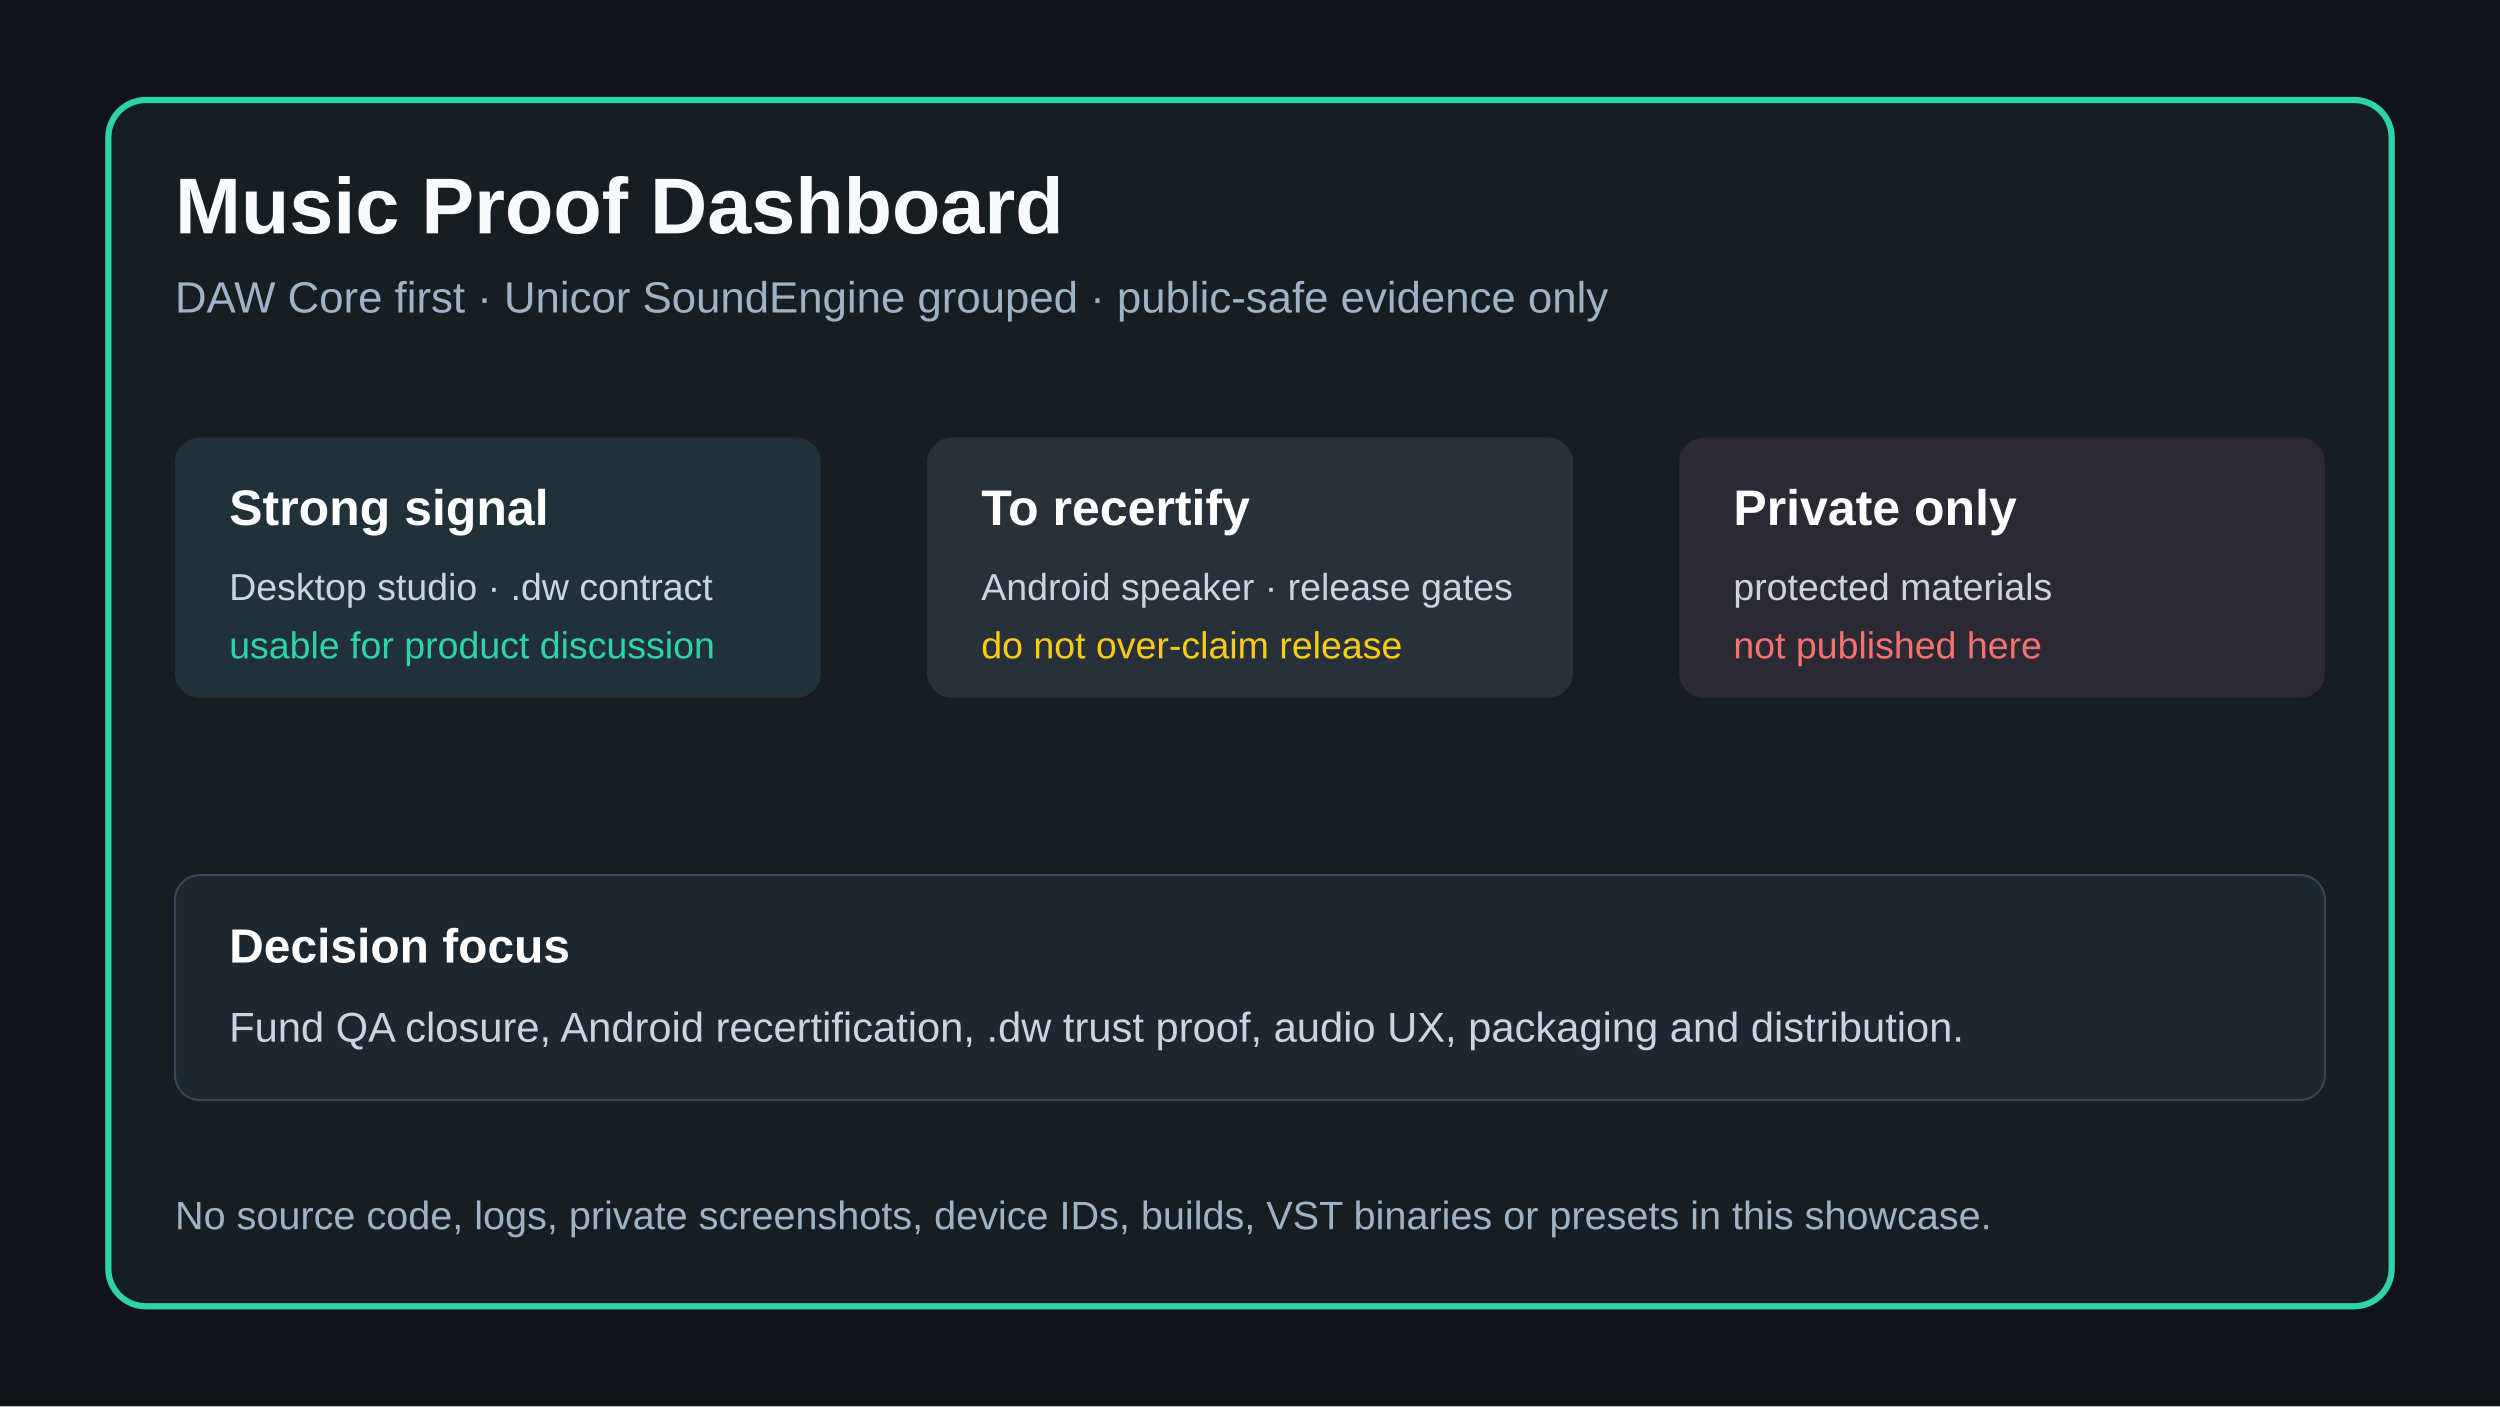
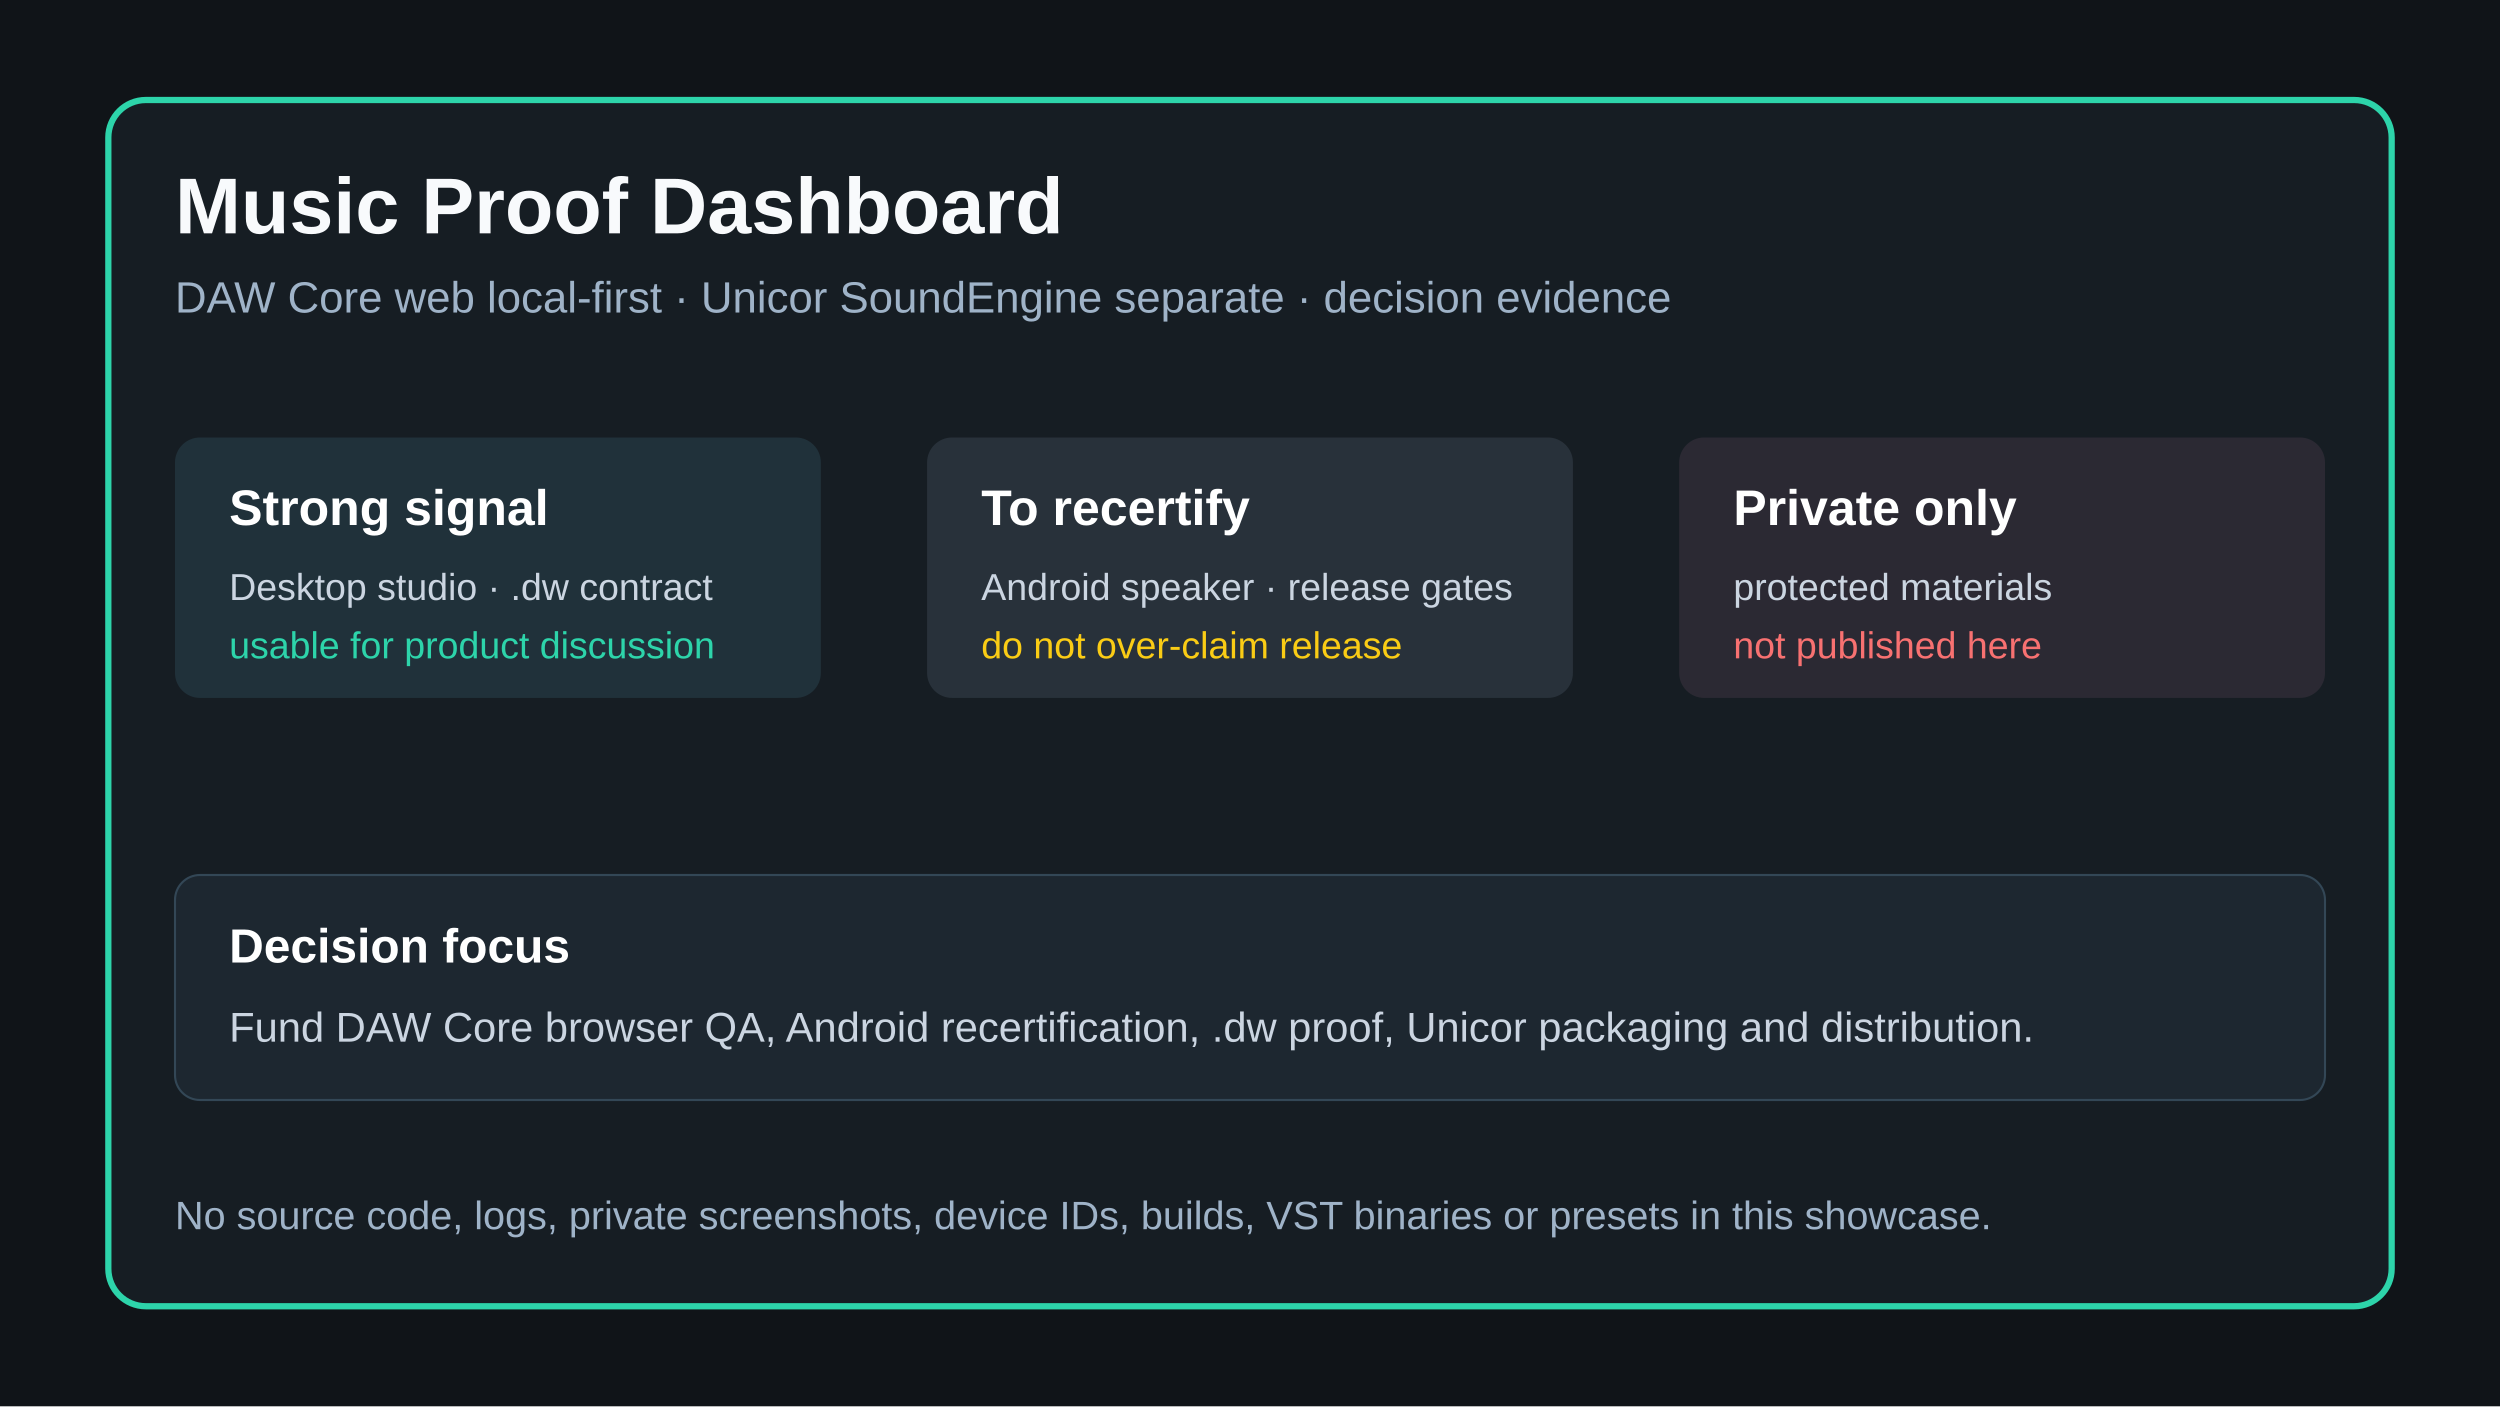
<svg xmlns="http://www.w3.org/2000/svg" width="1200" height="675" viewBox="0 0 1200 675" role="img" aria-labelledby="title desc">
  <rect width="1200" height="675" fill="#101418" />
  <rect x="52" y="48" width="1096" height="579" rx="18" fill="#161d23" stroke="#2dd4aa" stroke-width="3" />
  <text x="84" y="112" fill="#f8fafc" font-family="Segoe UI, Arial, sans-serif" font-size="38" font-weight="700">Music Proof Dashboard</text>
-   <text x="84" y="150" fill="#9fb3c8" font-family="Segoe UI, Arial, sans-serif" font-size="21">DAW Core first · Unicor SoundEngine grouped · public-safe evidence only</text>
+   <text x="84" y="150" fill="#9fb3c8" font-family="Segoe UI, Arial, sans-serif" font-size="21">DAW Core web local-first · Unicor SoundEngine separate · decision evidence</text>
  <g font-family="Segoe UI, Arial, sans-serif">
    <rect x="84" y="210" width="310" height="125" rx="12" fill="#20313a" />
    <text x="110" y="252" fill="#ffffff" font-size="24" font-weight="700">Strong signal</text>
    <text x="110" y="288" fill="#cbd5e1" font-size="18">Desktop studio · .dw contract</text>
    <text x="110" y="316" fill="#2dd4aa" font-size="18">usable for product discussion</text>
    <rect x="445" y="210" width="310" height="125" rx="12" fill="#28313a" />
    <text x="471" y="252" fill="#ffffff" font-size="24" font-weight="700">To recertify</text>
    <text x="471" y="288" fill="#cbd5e1" font-size="18">Android speaker · release gates</text>
    <text x="471" y="316" fill="#facc15" font-size="18">do not over-claim release</text>
    <rect x="806" y="210" width="310" height="125" rx="12" fill="#2b2933" />
    <text x="832" y="252" fill="#ffffff" font-size="24" font-weight="700">Private only</text>
    <text x="832" y="288" fill="#cbd5e1" font-size="18">protected materials</text>
    <text x="832" y="316" fill="#f87171" font-size="18">not published here</text>
    <rect x="84" y="420" width="1032" height="108" rx="12" fill="#1d2730" stroke="#334756" />
    <text x="110" y="462" fill="#ffffff" font-size="23" font-weight="700">Decision focus</text>
-     <text x="110" y="500" fill="#cbd5e1" font-size="20">Fund QA closure, Android recertification, .dw trust proof, audio UX, packaging and distribution.</text>
+     <text x="110" y="500" fill="#cbd5e1" font-size="20">Fund DAW Core browser QA, Android recertification, .dw proof, Unicor packaging and distribution.</text>
    <text x="84" y="590" fill="#9fb3c8" font-size="19">No source code, logs, private screenshots, device IDs, builds, VST binaries or presets in this showcase.</text>
  </g>
</svg>
